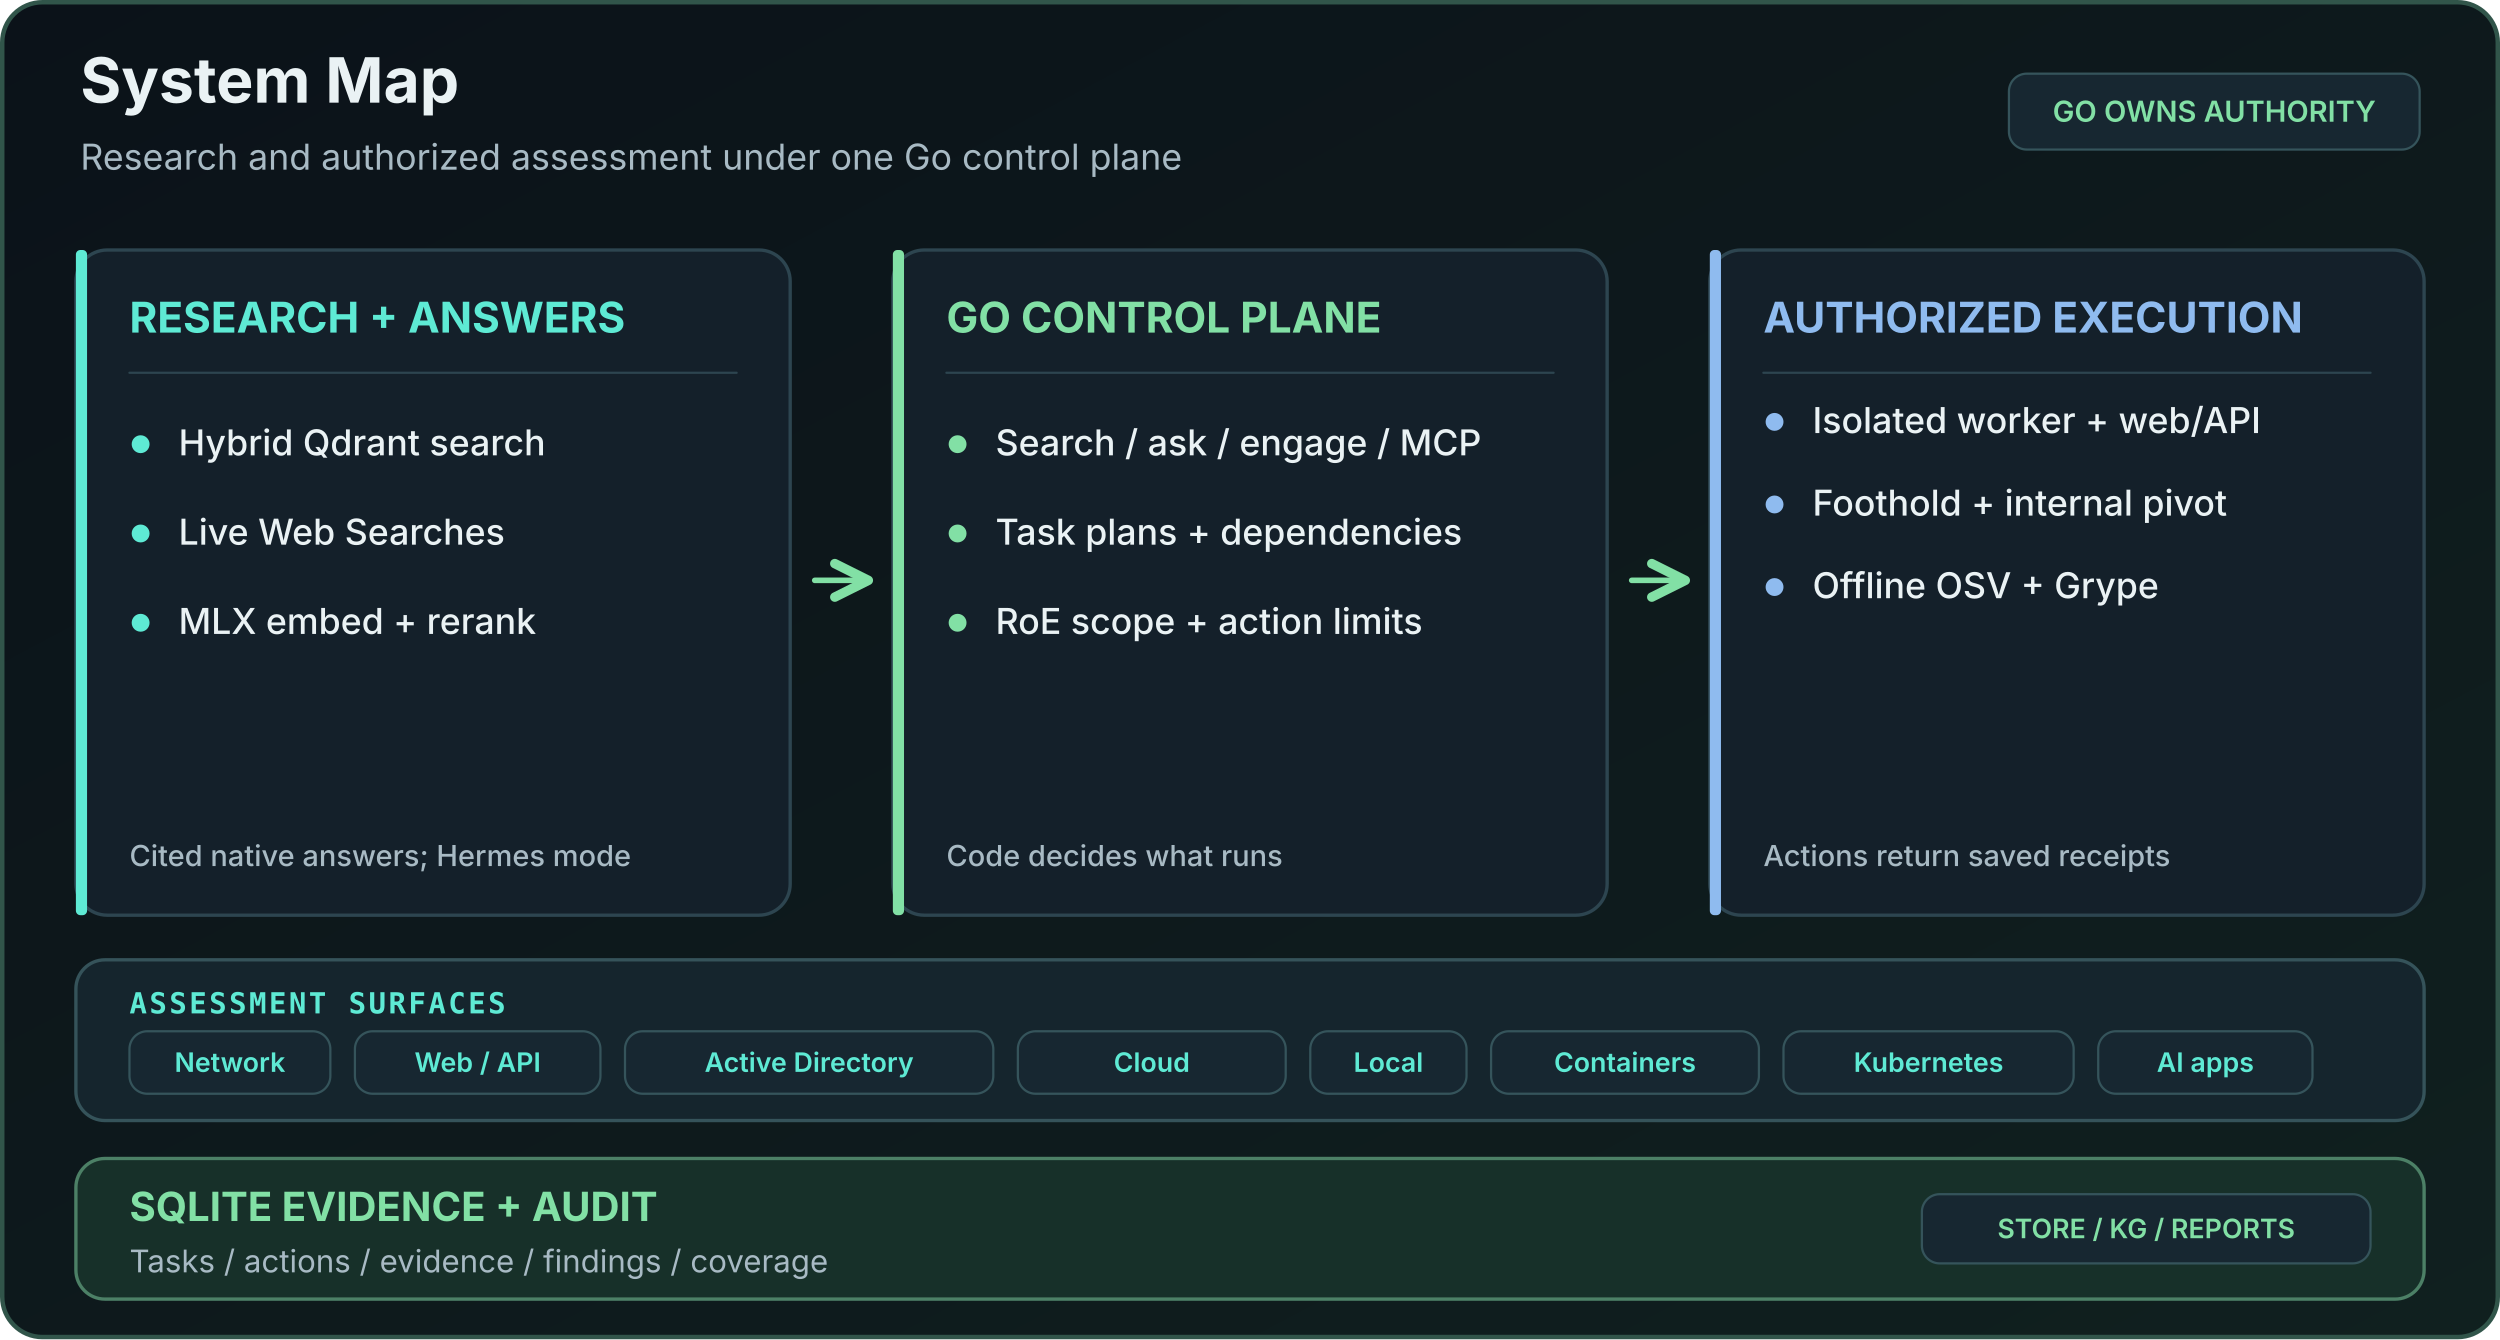
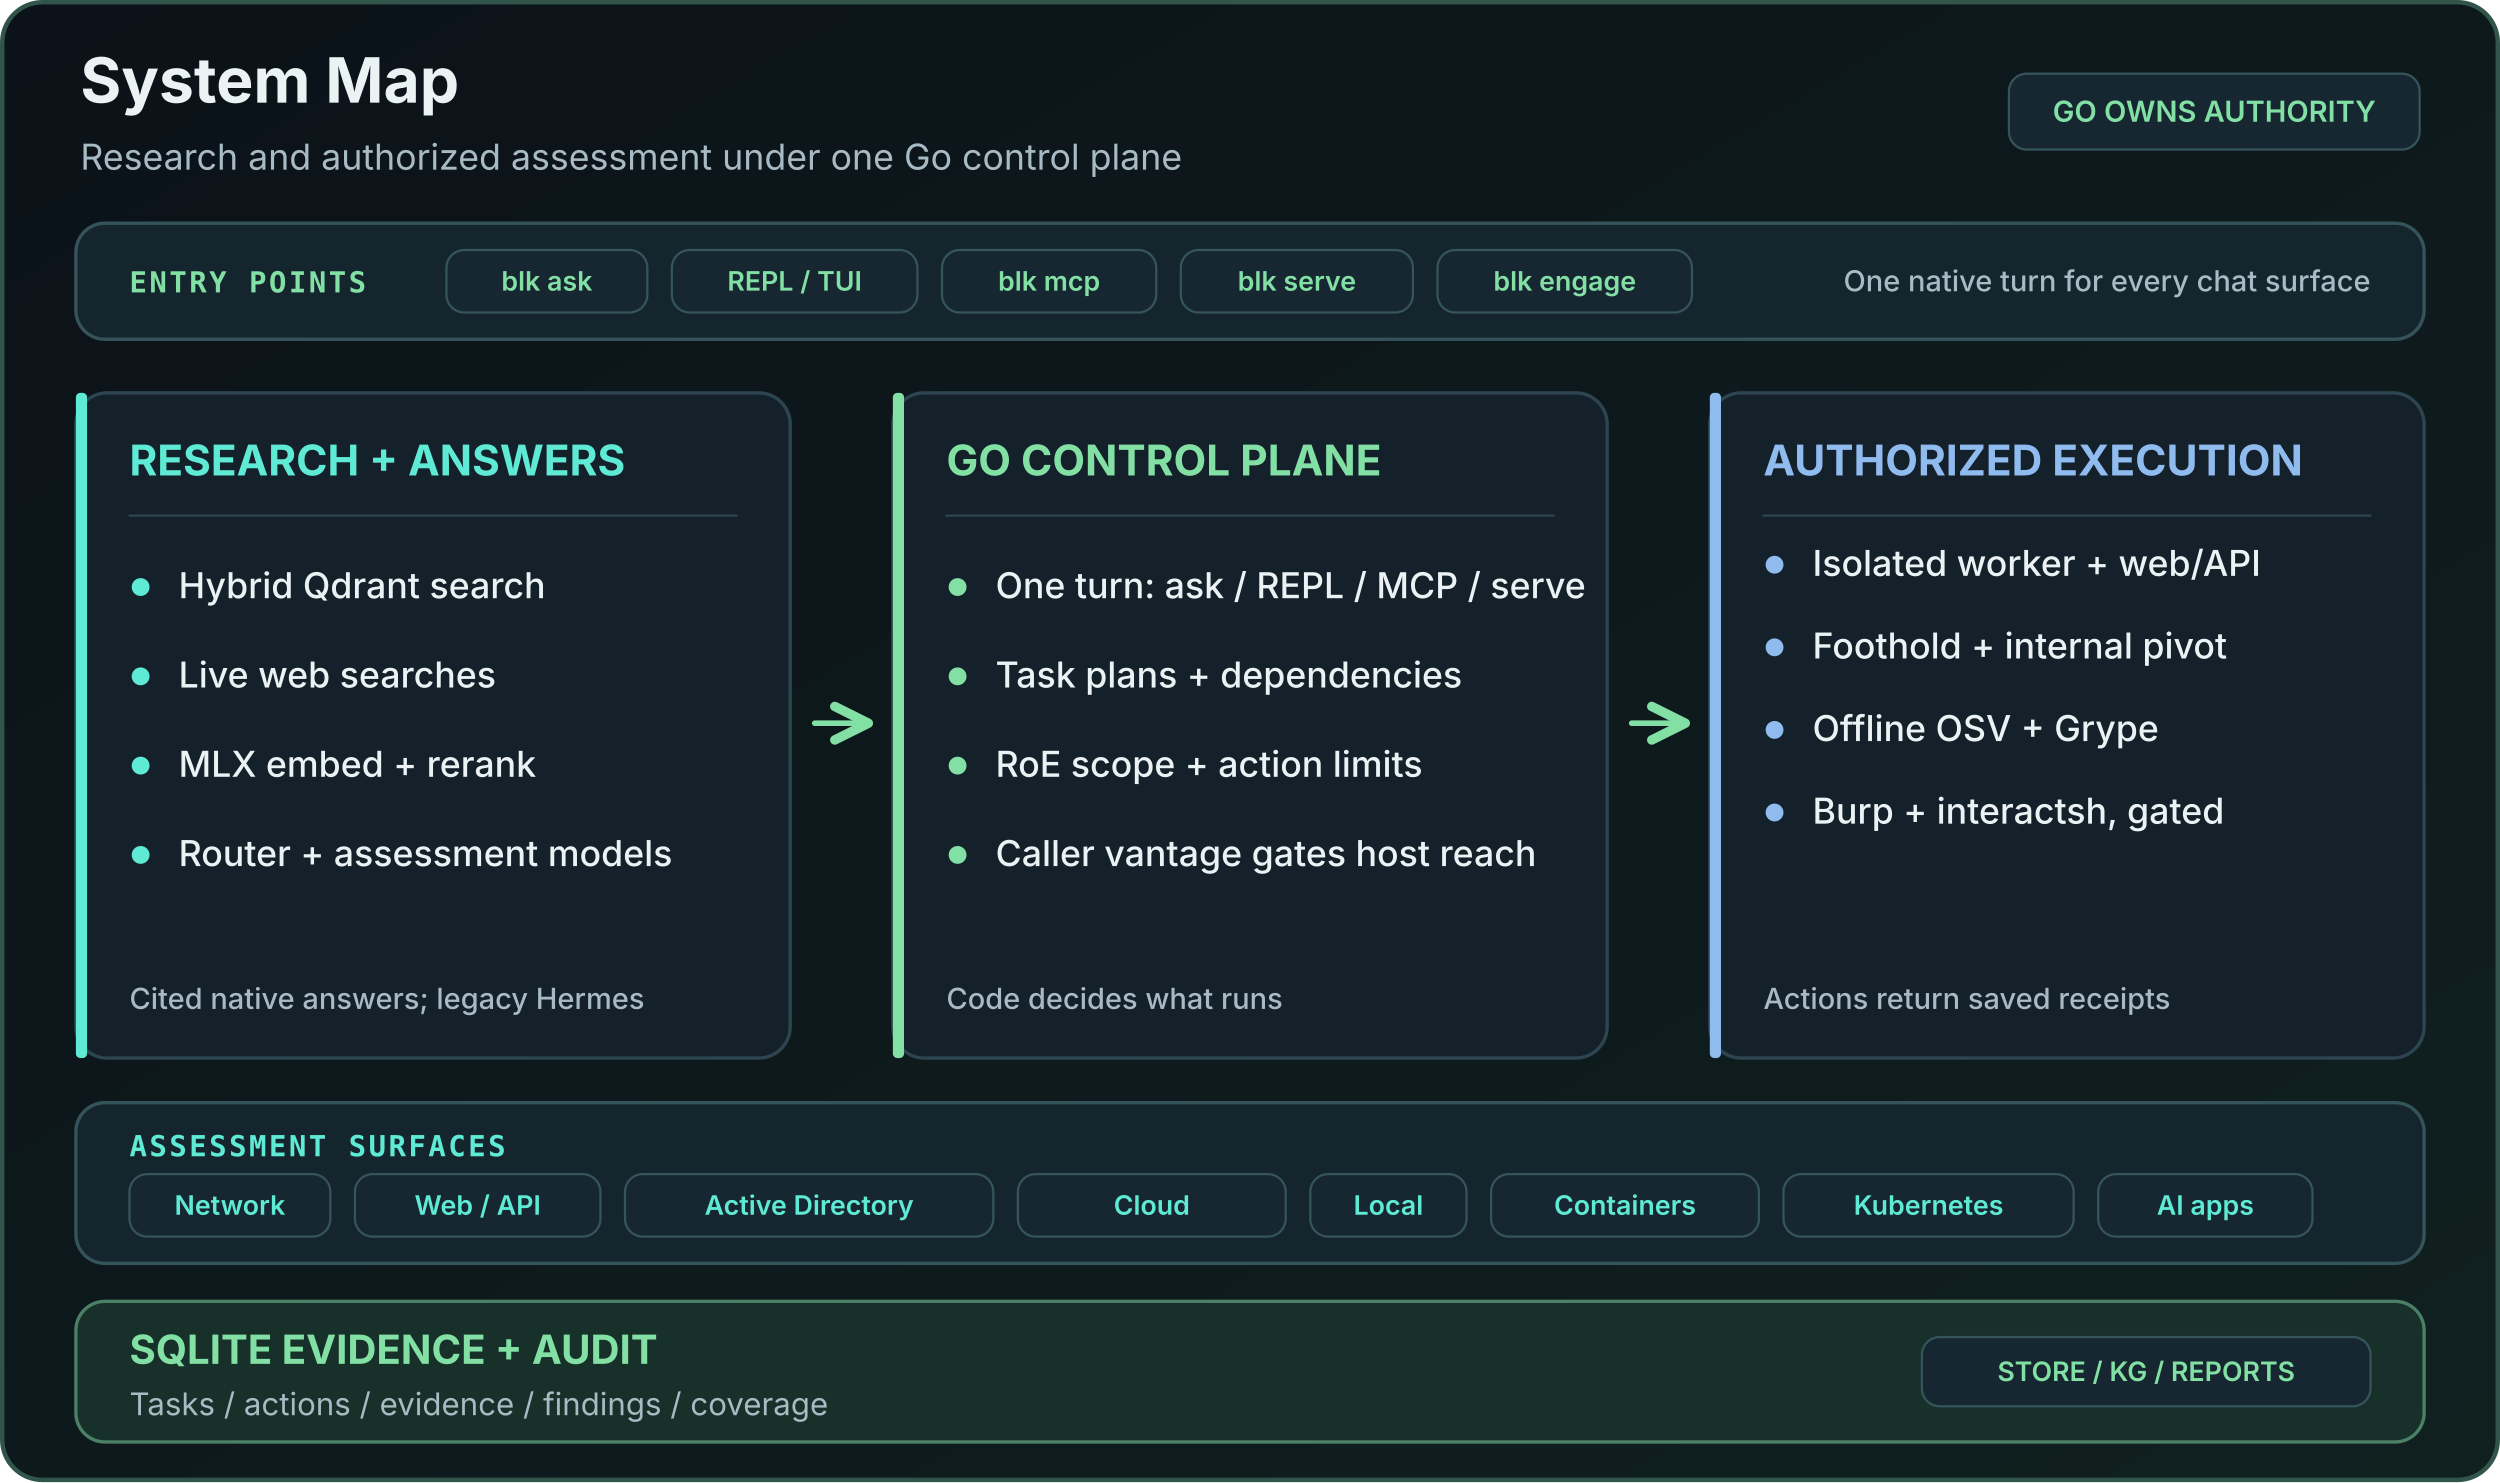
- <svg xmlns="http://www.w3.org/2000/svg" viewBox="0 0 1120 600" width="1120" height="600" role="img" aria-labelledby="title description">
+ <svg xmlns="http://www.w3.org/2000/svg" viewBox="0 0 1120 664" width="1120" height="664" role="img" aria-labelledby="title description">
  <defs>
    <linearGradient id="background" x1="0" y1="0" x2="1" y2="1">
      <stop offset="0" stop-color="#0b1219" />
      <stop offset="1" stop-color="#10201f" />
    </linearGradient>
    <marker id="arrow" viewBox="0 0 8 8" refX="7" refY="4" markerWidth="8" markerHeight="8" orient="auto-start-reverse">
      <path d="M1 1 L7 4 L1 7" fill="none" stroke="#82e0a5" stroke-width="1.7" stroke-linecap="round" stroke-linejoin="round" />
    </marker>
  </defs>
-   <rect x="1" y="1" width="1118" height="598" rx="18" fill="url(#background)" stroke="#31554a" stroke-width="2" />
+   <rect x="1" y="1" width="1118" height="662" rx="18" fill="url(#background)" stroke="#31554a" stroke-width="2" />
  <text x="36" y="46" text-anchor="start" fill="#eaf2f4" font-family="system-ui, -apple-system, Segoe UI, sans-serif" font-size="28" font-weight="700" letter-spacing="0">System Map</text>
  <text x="36" y="76" text-anchor="start" fill="#a8bac4" font-family="system-ui, -apple-system, Segoe UI, sans-serif" font-size="16" font-weight="400" letter-spacing="0">Research and authorized assessment under one Go control plane</text>
  <rect x="900" y="33" width="184" height="34" rx="8" fill="#172731" stroke="#35545b" stroke-width="1" />
  <text x="992.0" y="54.55" text-anchor="middle" fill="#82e0a5" font-family="system-ui, -apple-system, Segoe UI, sans-serif" font-size="13" font-weight="600" letter-spacing="0">GO OWNS AUTHORITY</text>
-   <rect x="34" y="112" width="320" height="298" rx="14" fill="#14202a" stroke="#2d4550" stroke-width="1.5" />
-   <rect x="34" y="112" width="5" height="298" rx="2" fill="#5eead4" stroke="#5eead4" stroke-width="0" />
-   <text x="58" y="149" text-anchor="start" fill="#5eead4" font-family="system-ui, -apple-system, Segoe UI, sans-serif" font-size="19" font-weight="700" letter-spacing="0">RESEARCH + ANSWERS</text>
-   <path d="M58 167 L330 167" fill="none" stroke="#2d4550" stroke-width="1" stroke-linecap="round" />
-   <circle cx="63" cy="199" r="4" fill="#5eead4" />
-   <text x="80" y="204" text-anchor="start" fill="#eaf2f4" font-family="system-ui, -apple-system, Segoe UI, sans-serif" font-size="16" font-weight="500" letter-spacing="0">Hybrid Qdrant search</text>
-   <circle cx="63" cy="239" r="4" fill="#5eead4" />
-   <text x="80" y="244" text-anchor="start" fill="#eaf2f4" font-family="system-ui, -apple-system, Segoe UI, sans-serif" font-size="16" font-weight="500" letter-spacing="0">Live Web Searches</text>
-   <circle cx="63" cy="279" r="4" fill="#5eead4" />
-   <text x="80" y="284" text-anchor="start" fill="#eaf2f4" font-family="system-ui, -apple-system, Segoe UI, sans-serif" font-size="16" font-weight="500" letter-spacing="0">MLX embed + rerank</text>
-   <text x="58" y="388" text-anchor="start" fill="#a8bac4" font-family="system-ui, -apple-system, Segoe UI, sans-serif" font-size="13" font-weight="500" letter-spacing="0">Cited native answers; Hermes mode</text>
-   <rect x="400" y="112" width="320" height="298" rx="14" fill="#14202a" stroke="#2d4550" stroke-width="1.5" />
-   <rect x="400" y="112" width="5" height="298" rx="2" fill="#82e0a5" stroke="#82e0a5" stroke-width="0" />
-   <text x="424" y="149" text-anchor="start" fill="#82e0a5" font-family="system-ui, -apple-system, Segoe UI, sans-serif" font-size="19" font-weight="700" letter-spacing="0">GO CONTROL PLANE</text>
-   <path d="M424 167 L696 167" fill="none" stroke="#2d4550" stroke-width="1" stroke-linecap="round" />
-   <circle cx="429" cy="199" r="4" fill="#82e0a5" />
-   <text x="446" y="204" text-anchor="start" fill="#eaf2f4" font-family="system-ui, -apple-system, Segoe UI, sans-serif" font-size="16" font-weight="500" letter-spacing="0">Search / ask / engage / MCP</text>
-   <circle cx="429" cy="239" r="4" fill="#82e0a5" />
-   <text x="446" y="244" text-anchor="start" fill="#eaf2f4" font-family="system-ui, -apple-system, Segoe UI, sans-serif" font-size="16" font-weight="500" letter-spacing="0">Task plans + dependencies</text>
-   <circle cx="429" cy="279" r="4" fill="#82e0a5" />
-   <text x="446" y="284" text-anchor="start" fill="#eaf2f4" font-family="system-ui, -apple-system, Segoe UI, sans-serif" font-size="16" font-weight="500" letter-spacing="0">RoE scope + action limits</text>
-   <text x="424" y="388" text-anchor="start" fill="#a8bac4" font-family="system-ui, -apple-system, Segoe UI, sans-serif" font-size="13" font-weight="500" letter-spacing="0">Code decides what runs</text>
-   <rect x="766" y="112" width="320" height="298" rx="14" fill="#14202a" stroke="#2d4550" stroke-width="1.5" />
-   <rect x="766" y="112" width="5" height="298" rx="2" fill="#8fbbef" stroke="#8fbbef" stroke-width="0" />
-   <text x="790" y="149" text-anchor="start" fill="#8fbbef" font-family="system-ui, -apple-system, Segoe UI, sans-serif" font-size="19" font-weight="700" letter-spacing="0">AUTHORIZED EXECUTION</text>
-   <path d="M790 167 L1062 167" fill="none" stroke="#2d4550" stroke-width="1" stroke-linecap="round" />
-   <circle cx="795" cy="189" r="4" fill="#8fbbef" />
-   <text x="812" y="194" text-anchor="start" fill="#eaf2f4" font-family="system-ui, -apple-system, Segoe UI, sans-serif" font-size="16" font-weight="500" letter-spacing="0">Isolated worker + web/API</text>
-   <circle cx="795" cy="226" r="4" fill="#8fbbef" />
-   <text x="812" y="231" text-anchor="start" fill="#eaf2f4" font-family="system-ui, -apple-system, Segoe UI, sans-serif" font-size="16" font-weight="500" letter-spacing="0">Foothold + internal pivot</text>
-   <circle cx="795" cy="263" r="4" fill="#8fbbef" />
-   <text x="812" y="268" text-anchor="start" fill="#eaf2f4" font-family="system-ui, -apple-system, Segoe UI, sans-serif" font-size="16" font-weight="500" letter-spacing="0">Offline OSV + Grype</text>
-   <text x="790" y="388" text-anchor="start" fill="#a8bac4" font-family="system-ui, -apple-system, Segoe UI, sans-serif" font-size="13" font-weight="500" letter-spacing="0">Actions return saved receipts</text>
-   <path d="M365 260 L389 260" fill="none" stroke="#82e0a5" stroke-width="2.5" stroke-linecap="round" marker-end="url(#arrow)" />
-   <path d="M731 260 L755 260" fill="none" stroke="#82e0a5" stroke-width="2.5" stroke-linecap="round" marker-end="url(#arrow)" />
-   <rect x="34" y="430" width="1052" height="72" rx="13" fill="#15252d" stroke="#35535a" stroke-width="1.5" />
-   <text x="58" y="454" text-anchor="start" fill="#5eead4" font-family="ui-monospace, SFMono-Regular, Menlo, monospace" font-size="13" font-weight="700" letter-spacing="1.1">ASSESSMENT SURFACES</text>
-   <rect x="58" y="462" width="90" height="28" rx="8" fill="#172731" stroke="#35545b" stroke-width="1" />
-   <text x="103.0" y="480.2" text-anchor="middle" fill="#5eead4" font-family="system-ui, -apple-system, Segoe UI, sans-serif" font-size="12" font-weight="600" letter-spacing="0">Network</text>
-   <rect x="159" y="462" width="110" height="28" rx="8" fill="#172731" stroke="#35545b" stroke-width="1" />
-   <text x="214.0" y="480.2" text-anchor="middle" fill="#5eead4" font-family="system-ui, -apple-system, Segoe UI, sans-serif" font-size="12" font-weight="600" letter-spacing="0">Web / API</text>
-   <rect x="280" y="462" width="165" height="28" rx="8" fill="#172731" stroke="#35545b" stroke-width="1" />
-   <text x="362.5" y="480.2" text-anchor="middle" fill="#5eead4" font-family="system-ui, -apple-system, Segoe UI, sans-serif" font-size="12" font-weight="600" letter-spacing="0">Active Directory</text>
-   <rect x="456" y="462" width="120" height="28" rx="8" fill="#172731" stroke="#35545b" stroke-width="1" />
-   <text x="516.0" y="480.2" text-anchor="middle" fill="#5eead4" font-family="system-ui, -apple-system, Segoe UI, sans-serif" font-size="12" font-weight="600" letter-spacing="0">Cloud</text>
-   <rect x="587" y="462" width="70" height="28" rx="8" fill="#172731" stroke="#35545b" stroke-width="1" />
-   <text x="622.0" y="480.2" text-anchor="middle" fill="#5eead4" font-family="system-ui, -apple-system, Segoe UI, sans-serif" font-size="12" font-weight="600" letter-spacing="0">Local</text>
-   <rect x="668" y="462" width="120" height="28" rx="8" fill="#172731" stroke="#35545b" stroke-width="1" />
-   <text x="728.0" y="480.2" text-anchor="middle" fill="#5eead4" font-family="system-ui, -apple-system, Segoe UI, sans-serif" font-size="12" font-weight="600" letter-spacing="0">Containers</text>
-   <rect x="799" y="462" width="130" height="28" rx="8" fill="#172731" stroke="#35545b" stroke-width="1" />
-   <text x="864.0" y="480.2" text-anchor="middle" fill="#5eead4" font-family="system-ui, -apple-system, Segoe UI, sans-serif" font-size="12" font-weight="600" letter-spacing="0">Kubernetes</text>
-   <rect x="940" y="462" width="96" height="28" rx="8" fill="#172731" stroke="#35545b" stroke-width="1" />
-   <text x="988.0" y="480.2" text-anchor="middle" fill="#5eead4" font-family="system-ui, -apple-system, Segoe UI, sans-serif" font-size="12" font-weight="600" letter-spacing="0">AI apps</text>
-   <rect x="34" y="519" width="1052" height="63" rx="13" fill="#173029" stroke="#4c8066" stroke-width="1.5" />
-   <text x="58" y="547" text-anchor="start" fill="#82e0a5" font-family="system-ui, -apple-system, Segoe UI, sans-serif" font-size="18" font-weight="700" letter-spacing="0">SQLITE EVIDENCE + AUDIT</text>
-   <text x="58" y="570" text-anchor="start" fill="#a8bac4" font-family="system-ui, -apple-system, Segoe UI, sans-serif" font-size="14" font-weight="400" letter-spacing="0">Tasks / actions / evidence / findings / coverage</text>
-   <rect x="861" y="535" width="201" height="31" rx="8" fill="#172731" stroke="#35545b" stroke-width="1" />
-   <text x="961.5" y="554.7" text-anchor="middle" fill="#82e0a5" font-family="system-ui, -apple-system, Segoe UI, sans-serif" font-size="12" font-weight="600" letter-spacing="0">STORE / KG / REPORTS</text>
+   <rect x="34" y="100" width="1052" height="52" rx="13" fill="#15252d" stroke="#35535a" stroke-width="1.5" />
+   <text x="58" y="131" text-anchor="start" fill="#82e0a5" font-family="ui-monospace, SFMono-Regular, Menlo, monospace" font-size="13" font-weight="700" letter-spacing="1.1">ENTRY POINTS</text>
+   <rect x="200" y="112" width="90" height="28" rx="8" fill="#172731" stroke="#35545b" stroke-width="1" />
+   <text x="245.0" y="130.2" text-anchor="middle" fill="#82e0a5" font-family="system-ui, -apple-system, Segoe UI, sans-serif" font-size="12" font-weight="600" letter-spacing="0">blk ask</text>
+   <rect x="301" y="112" width="110" height="28" rx="8" fill="#172731" stroke="#35545b" stroke-width="1" />
+   <text x="356.0" y="130.2" text-anchor="middle" fill="#82e0a5" font-family="system-ui, -apple-system, Segoe UI, sans-serif" font-size="12" font-weight="600" letter-spacing="0">REPL / TUI</text>
+   <rect x="422" y="112" width="96" height="28" rx="8" fill="#172731" stroke="#35545b" stroke-width="1" />
+   <text x="470.0" y="130.2" text-anchor="middle" fill="#82e0a5" font-family="system-ui, -apple-system, Segoe UI, sans-serif" font-size="12" font-weight="600" letter-spacing="0">blk mcp</text>
+   <rect x="529" y="112" width="104" height="28" rx="8" fill="#172731" stroke="#35545b" stroke-width="1" />
+   <text x="581.0" y="130.2" text-anchor="middle" fill="#82e0a5" font-family="system-ui, -apple-system, Segoe UI, sans-serif" font-size="12" font-weight="600" letter-spacing="0">blk serve</text>
+   <rect x="644" y="112" width="114" height="28" rx="8" fill="#172731" stroke="#35545b" stroke-width="1" />
+   <text x="701.0" y="130.2" text-anchor="middle" fill="#82e0a5" font-family="system-ui, -apple-system, Segoe UI, sans-serif" font-size="12" font-weight="600" letter-spacing="0">blk engage</text>
+   <text x="1062" y="130.5" text-anchor="end" fill="#a8bac4" font-family="system-ui, -apple-system, Segoe UI, sans-serif" font-size="13" font-weight="500" letter-spacing="0">One native turn for every chat surface</text>
+   <rect x="34" y="176" width="320" height="298" rx="14" fill="#14202a" stroke="#2d4550" stroke-width="1.5" />
+   <rect x="34" y="176" width="5" height="298" rx="2" fill="#5eead4" stroke="#5eead4" stroke-width="0" />
+   <text x="58" y="213" text-anchor="start" fill="#5eead4" font-family="system-ui, -apple-system, Segoe UI, sans-serif" font-size="19" font-weight="700" letter-spacing="0">RESEARCH + ANSWERS</text>
+   <path d="M58 231 L330 231" fill="none" stroke="#2d4550" stroke-width="1" stroke-linecap="round" />
+   <circle cx="63" cy="263" r="4" fill="#5eead4" />
+   <text x="80" y="268" text-anchor="start" fill="#eaf2f4" font-family="system-ui, -apple-system, Segoe UI, sans-serif" font-size="16" font-weight="500" letter-spacing="0">Hybrid Qdrant search</text>
+   <circle cx="63" cy="303" r="4" fill="#5eead4" />
+   <text x="80" y="308" text-anchor="start" fill="#eaf2f4" font-family="system-ui, -apple-system, Segoe UI, sans-serif" font-size="16" font-weight="500" letter-spacing="0">Live web searches</text>
+   <circle cx="63" cy="343" r="4" fill="#5eead4" />
+   <text x="80" y="348" text-anchor="start" fill="#eaf2f4" font-family="system-ui, -apple-system, Segoe UI, sans-serif" font-size="16" font-weight="500" letter-spacing="0">MLX embed + rerank</text>
+   <circle cx="63" cy="383" r="4" fill="#5eead4" />
+   <text x="80" y="388" text-anchor="start" fill="#eaf2f4" font-family="system-ui, -apple-system, Segoe UI, sans-serif" font-size="16" font-weight="500" letter-spacing="0">Router + assessment models</text>
+   <text x="58" y="452" text-anchor="start" fill="#a8bac4" font-family="system-ui, -apple-system, Segoe UI, sans-serif" font-size="13" font-weight="500" letter-spacing="0">Cited native answers; legacy Hermes</text>
+   <rect x="400" y="176" width="320" height="298" rx="14" fill="#14202a" stroke="#2d4550" stroke-width="1.5" />
+   <rect x="400" y="176" width="5" height="298" rx="2" fill="#82e0a5" stroke="#82e0a5" stroke-width="0" />
+   <text x="424" y="213" text-anchor="start" fill="#82e0a5" font-family="system-ui, -apple-system, Segoe UI, sans-serif" font-size="19" font-weight="700" letter-spacing="0">GO CONTROL PLANE</text>
+   <path d="M424 231 L696 231" fill="none" stroke="#2d4550" stroke-width="1" stroke-linecap="round" />
+   <circle cx="429" cy="263" r="4" fill="#82e0a5" />
+   <text x="446" y="268" text-anchor="start" fill="#eaf2f4" font-family="system-ui, -apple-system, Segoe UI, sans-serif" font-size="16" font-weight="500" letter-spacing="0">One turn: ask / REPL / MCP / serve</text>
+   <circle cx="429" cy="303" r="4" fill="#82e0a5" />
+   <text x="446" y="308" text-anchor="start" fill="#eaf2f4" font-family="system-ui, -apple-system, Segoe UI, sans-serif" font-size="16" font-weight="500" letter-spacing="0">Task plans + dependencies</text>
+   <circle cx="429" cy="343" r="4" fill="#82e0a5" />
+   <text x="446" y="348" text-anchor="start" fill="#eaf2f4" font-family="system-ui, -apple-system, Segoe UI, sans-serif" font-size="16" font-weight="500" letter-spacing="0">RoE scope + action limits</text>
+   <circle cx="429" cy="383" r="4" fill="#82e0a5" />
+   <text x="446" y="388" text-anchor="start" fill="#eaf2f4" font-family="system-ui, -apple-system, Segoe UI, sans-serif" font-size="16" font-weight="500" letter-spacing="0">Caller vantage gates host reach</text>
+   <text x="424" y="452" text-anchor="start" fill="#a8bac4" font-family="system-ui, -apple-system, Segoe UI, sans-serif" font-size="13" font-weight="500" letter-spacing="0">Code decides what runs</text>
+   <rect x="766" y="176" width="320" height="298" rx="14" fill="#14202a" stroke="#2d4550" stroke-width="1.5" />
+   <rect x="766" y="176" width="5" height="298" rx="2" fill="#8fbbef" stroke="#8fbbef" stroke-width="0" />
+   <text x="790" y="213" text-anchor="start" fill="#8fbbef" font-family="system-ui, -apple-system, Segoe UI, sans-serif" font-size="19" font-weight="700" letter-spacing="0">AUTHORIZED EXECUTION</text>
+   <path d="M790 231 L1062 231" fill="none" stroke="#2d4550" stroke-width="1" stroke-linecap="round" />
+   <circle cx="795" cy="253" r="4" fill="#8fbbef" />
+   <text x="812" y="258" text-anchor="start" fill="#eaf2f4" font-family="system-ui, -apple-system, Segoe UI, sans-serif" font-size="16" font-weight="500" letter-spacing="0">Isolated worker + web/API</text>
+   <circle cx="795" cy="290" r="4" fill="#8fbbef" />
+   <text x="812" y="295" text-anchor="start" fill="#eaf2f4" font-family="system-ui, -apple-system, Segoe UI, sans-serif" font-size="16" font-weight="500" letter-spacing="0">Foothold + internal pivot</text>
+   <circle cx="795" cy="327" r="4" fill="#8fbbef" />
+   <text x="812" y="332" text-anchor="start" fill="#eaf2f4" font-family="system-ui, -apple-system, Segoe UI, sans-serif" font-size="16" font-weight="500" letter-spacing="0">Offline OSV + Grype</text>
+   <circle cx="795" cy="364" r="4" fill="#8fbbef" />
+   <text x="812" y="369" text-anchor="start" fill="#eaf2f4" font-family="system-ui, -apple-system, Segoe UI, sans-serif" font-size="16" font-weight="500" letter-spacing="0">Burp + interactsh, gated</text>
+   <text x="790" y="452" text-anchor="start" fill="#a8bac4" font-family="system-ui, -apple-system, Segoe UI, sans-serif" font-size="13" font-weight="500" letter-spacing="0">Actions return saved receipts</text>
+   <path d="M365 324 L389 324" fill="none" stroke="#82e0a5" stroke-width="2.5" stroke-linecap="round" marker-end="url(#arrow)" />
+   <path d="M731 324 L755 324" fill="none" stroke="#82e0a5" stroke-width="2.5" stroke-linecap="round" marker-end="url(#arrow)" />
+   <rect x="34" y="494" width="1052" height="72" rx="13" fill="#15252d" stroke="#35535a" stroke-width="1.5" />
+   <text x="58" y="518" text-anchor="start" fill="#5eead4" font-family="ui-monospace, SFMono-Regular, Menlo, monospace" font-size="13" font-weight="700" letter-spacing="1.1">ASSESSMENT SURFACES</text>
+   <rect x="58" y="526" width="90" height="28" rx="8" fill="#172731" stroke="#35545b" stroke-width="1" />
+   <text x="103.0" y="544.2" text-anchor="middle" fill="#5eead4" font-family="system-ui, -apple-system, Segoe UI, sans-serif" font-size="12" font-weight="600" letter-spacing="0">Network</text>
+   <rect x="159" y="526" width="110" height="28" rx="8" fill="#172731" stroke="#35545b" stroke-width="1" />
+   <text x="214.0" y="544.2" text-anchor="middle" fill="#5eead4" font-family="system-ui, -apple-system, Segoe UI, sans-serif" font-size="12" font-weight="600" letter-spacing="0">Web / API</text>
+   <rect x="280" y="526" width="165" height="28" rx="8" fill="#172731" stroke="#35545b" stroke-width="1" />
+   <text x="362.5" y="544.2" text-anchor="middle" fill="#5eead4" font-family="system-ui, -apple-system, Segoe UI, sans-serif" font-size="12" font-weight="600" letter-spacing="0">Active Directory</text>
+   <rect x="456" y="526" width="120" height="28" rx="8" fill="#172731" stroke="#35545b" stroke-width="1" />
+   <text x="516.0" y="544.2" text-anchor="middle" fill="#5eead4" font-family="system-ui, -apple-system, Segoe UI, sans-serif" font-size="12" font-weight="600" letter-spacing="0">Cloud</text>
+   <rect x="587" y="526" width="70" height="28" rx="8" fill="#172731" stroke="#35545b" stroke-width="1" />
+   <text x="622.0" y="544.2" text-anchor="middle" fill="#5eead4" font-family="system-ui, -apple-system, Segoe UI, sans-serif" font-size="12" font-weight="600" letter-spacing="0">Local</text>
+   <rect x="668" y="526" width="120" height="28" rx="8" fill="#172731" stroke="#35545b" stroke-width="1" />
+   <text x="728.0" y="544.2" text-anchor="middle" fill="#5eead4" font-family="system-ui, -apple-system, Segoe UI, sans-serif" font-size="12" font-weight="600" letter-spacing="0">Containers</text>
+   <rect x="799" y="526" width="130" height="28" rx="8" fill="#172731" stroke="#35545b" stroke-width="1" />
+   <text x="864.0" y="544.2" text-anchor="middle" fill="#5eead4" font-family="system-ui, -apple-system, Segoe UI, sans-serif" font-size="12" font-weight="600" letter-spacing="0">Kubernetes</text>
+   <rect x="940" y="526" width="96" height="28" rx="8" fill="#172731" stroke="#35545b" stroke-width="1" />
+   <text x="988.0" y="544.2" text-anchor="middle" fill="#5eead4" font-family="system-ui, -apple-system, Segoe UI, sans-serif" font-size="12" font-weight="600" letter-spacing="0">AI apps</text>
+   <rect x="34" y="583" width="1052" height="63" rx="13" fill="#173029" stroke="#4c8066" stroke-width="1.5" />
+   <text x="58" y="611" text-anchor="start" fill="#82e0a5" font-family="system-ui, -apple-system, Segoe UI, sans-serif" font-size="18" font-weight="700" letter-spacing="0">SQLITE EVIDENCE + AUDIT</text>
+   <text x="58" y="634" text-anchor="start" fill="#a8bac4" font-family="system-ui, -apple-system, Segoe UI, sans-serif" font-size="14" font-weight="400" letter-spacing="0">Tasks / actions / evidence / findings / coverage</text>
+   <rect x="861" y="599" width="201" height="31" rx="8" fill="#172731" stroke="#35545b" stroke-width="1" />
+   <text x="961.5" y="618.7" text-anchor="middle" fill="#82e0a5" font-family="system-ui, -apple-system, Segoe UI, sans-serif" font-size="12" font-weight="600" letter-spacing="0">STORE / KG / REPORTS</text>
</svg>
